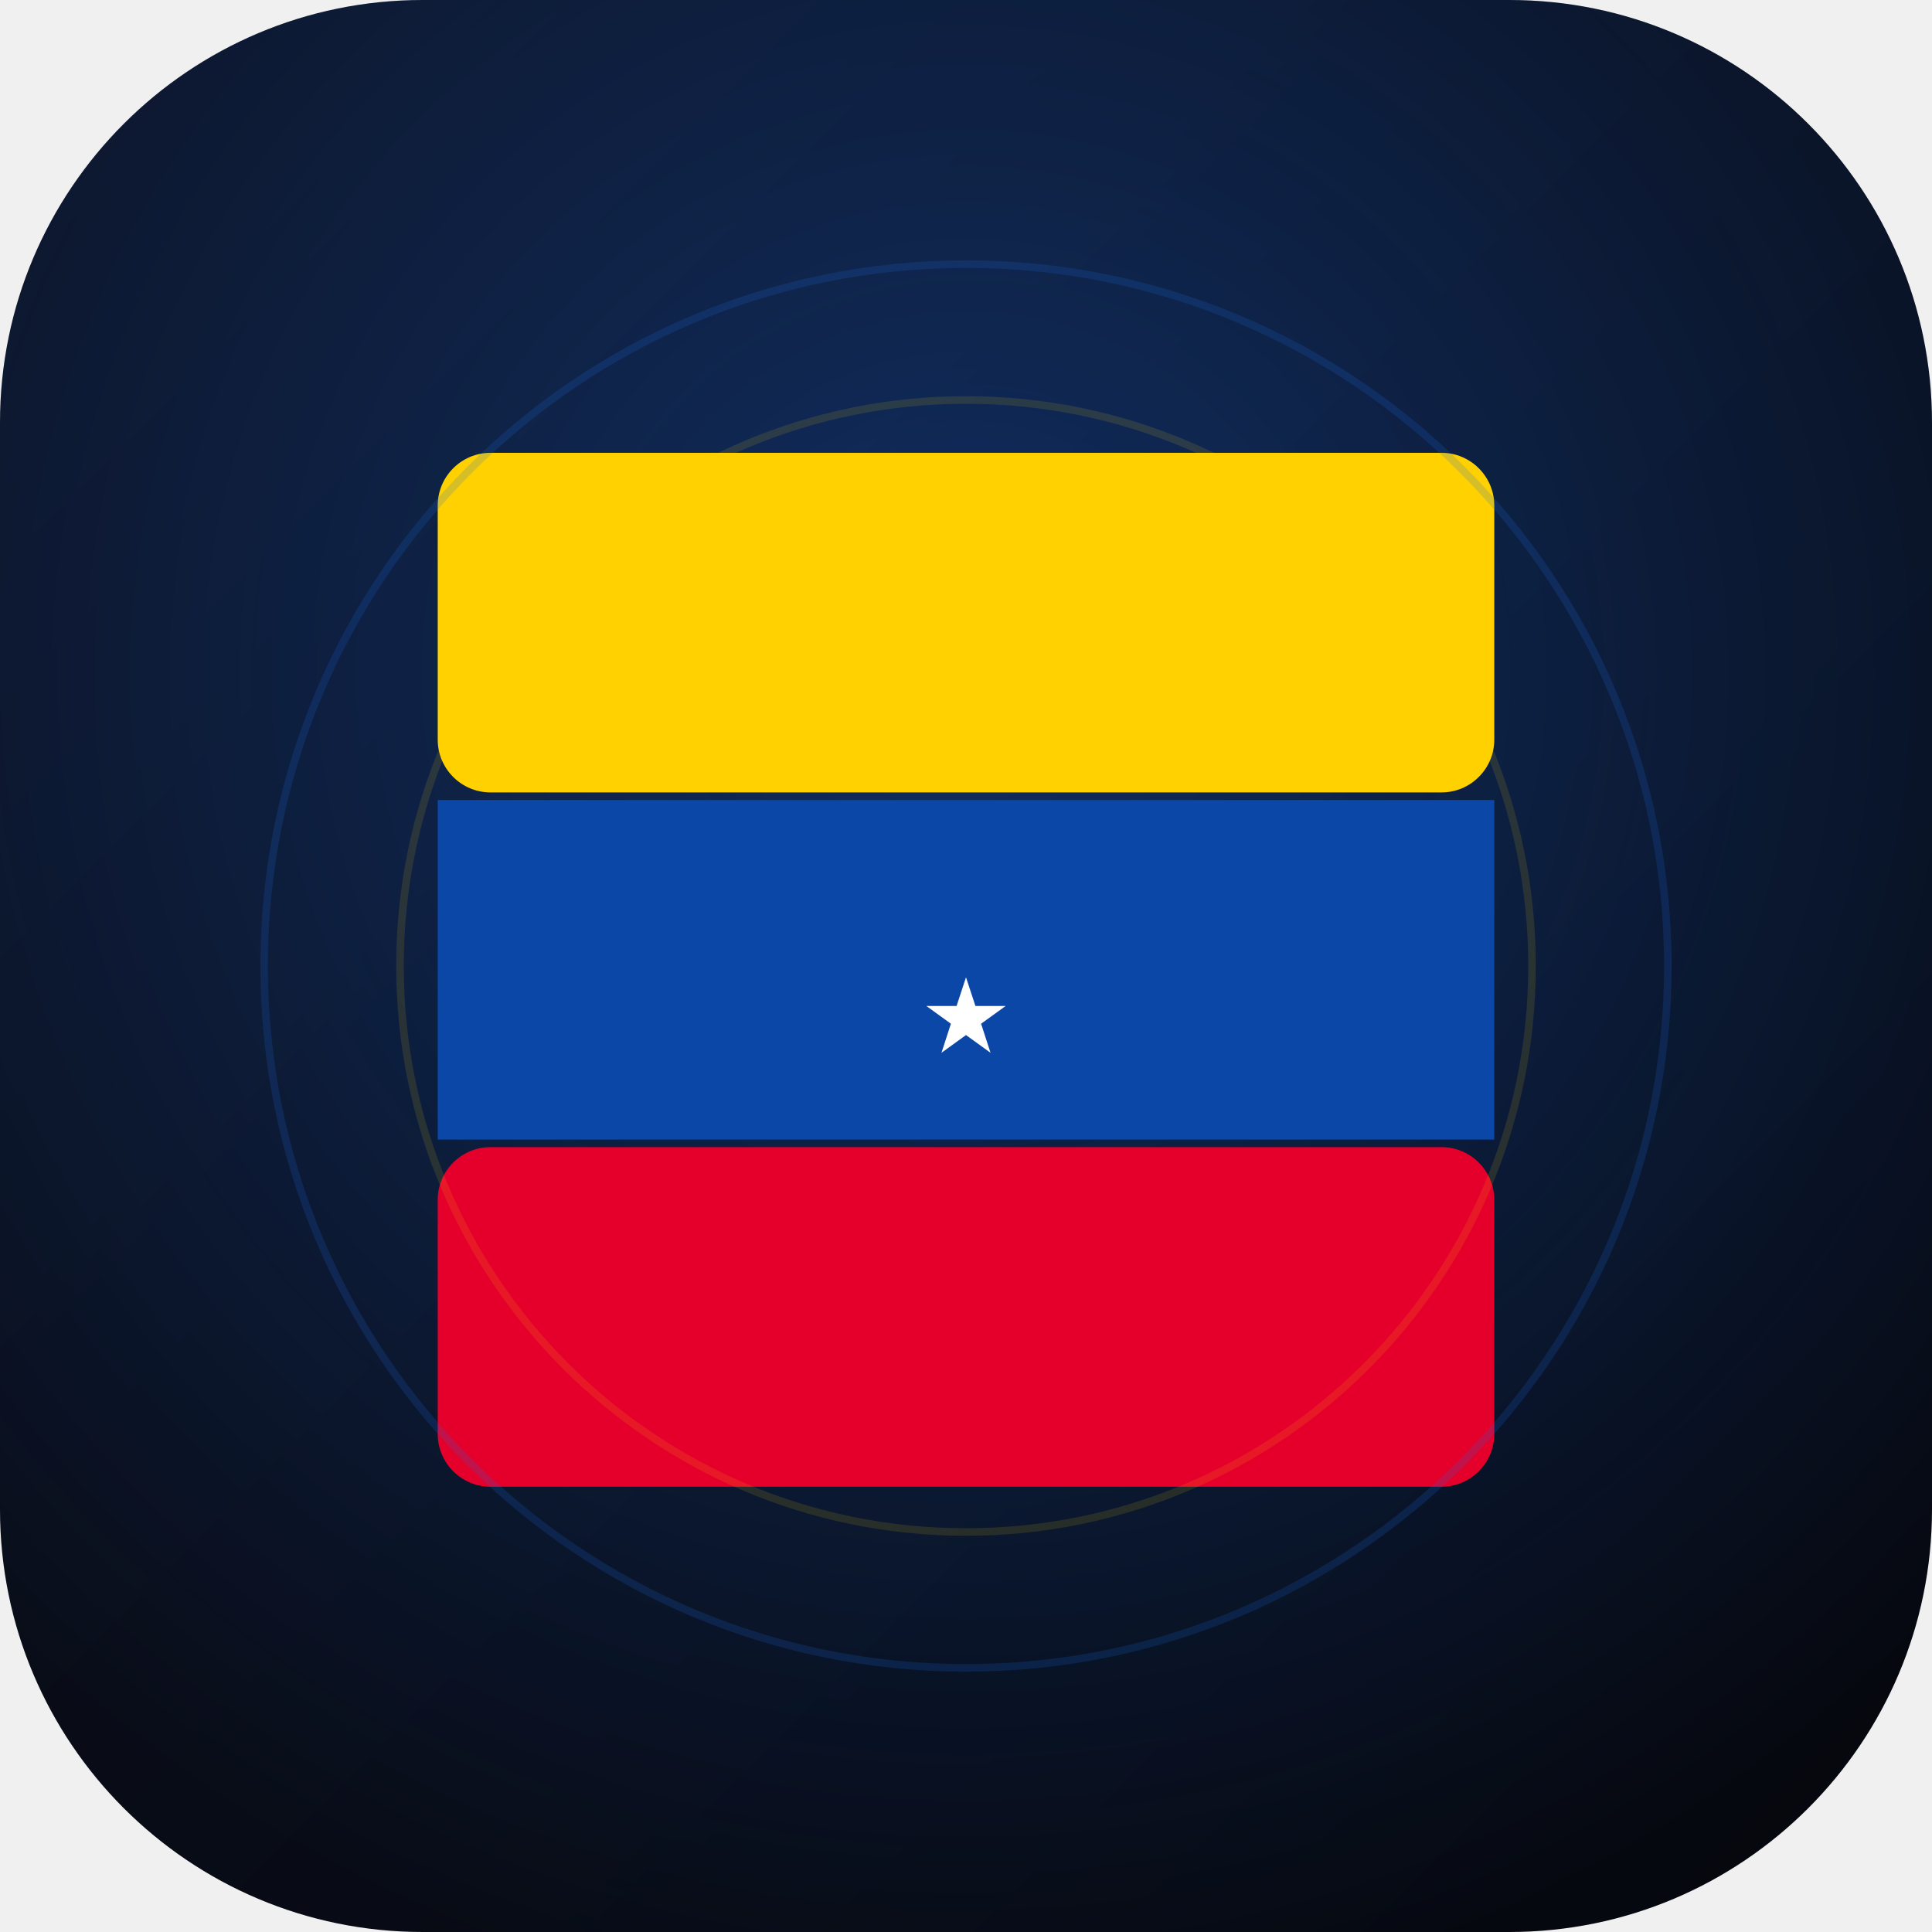
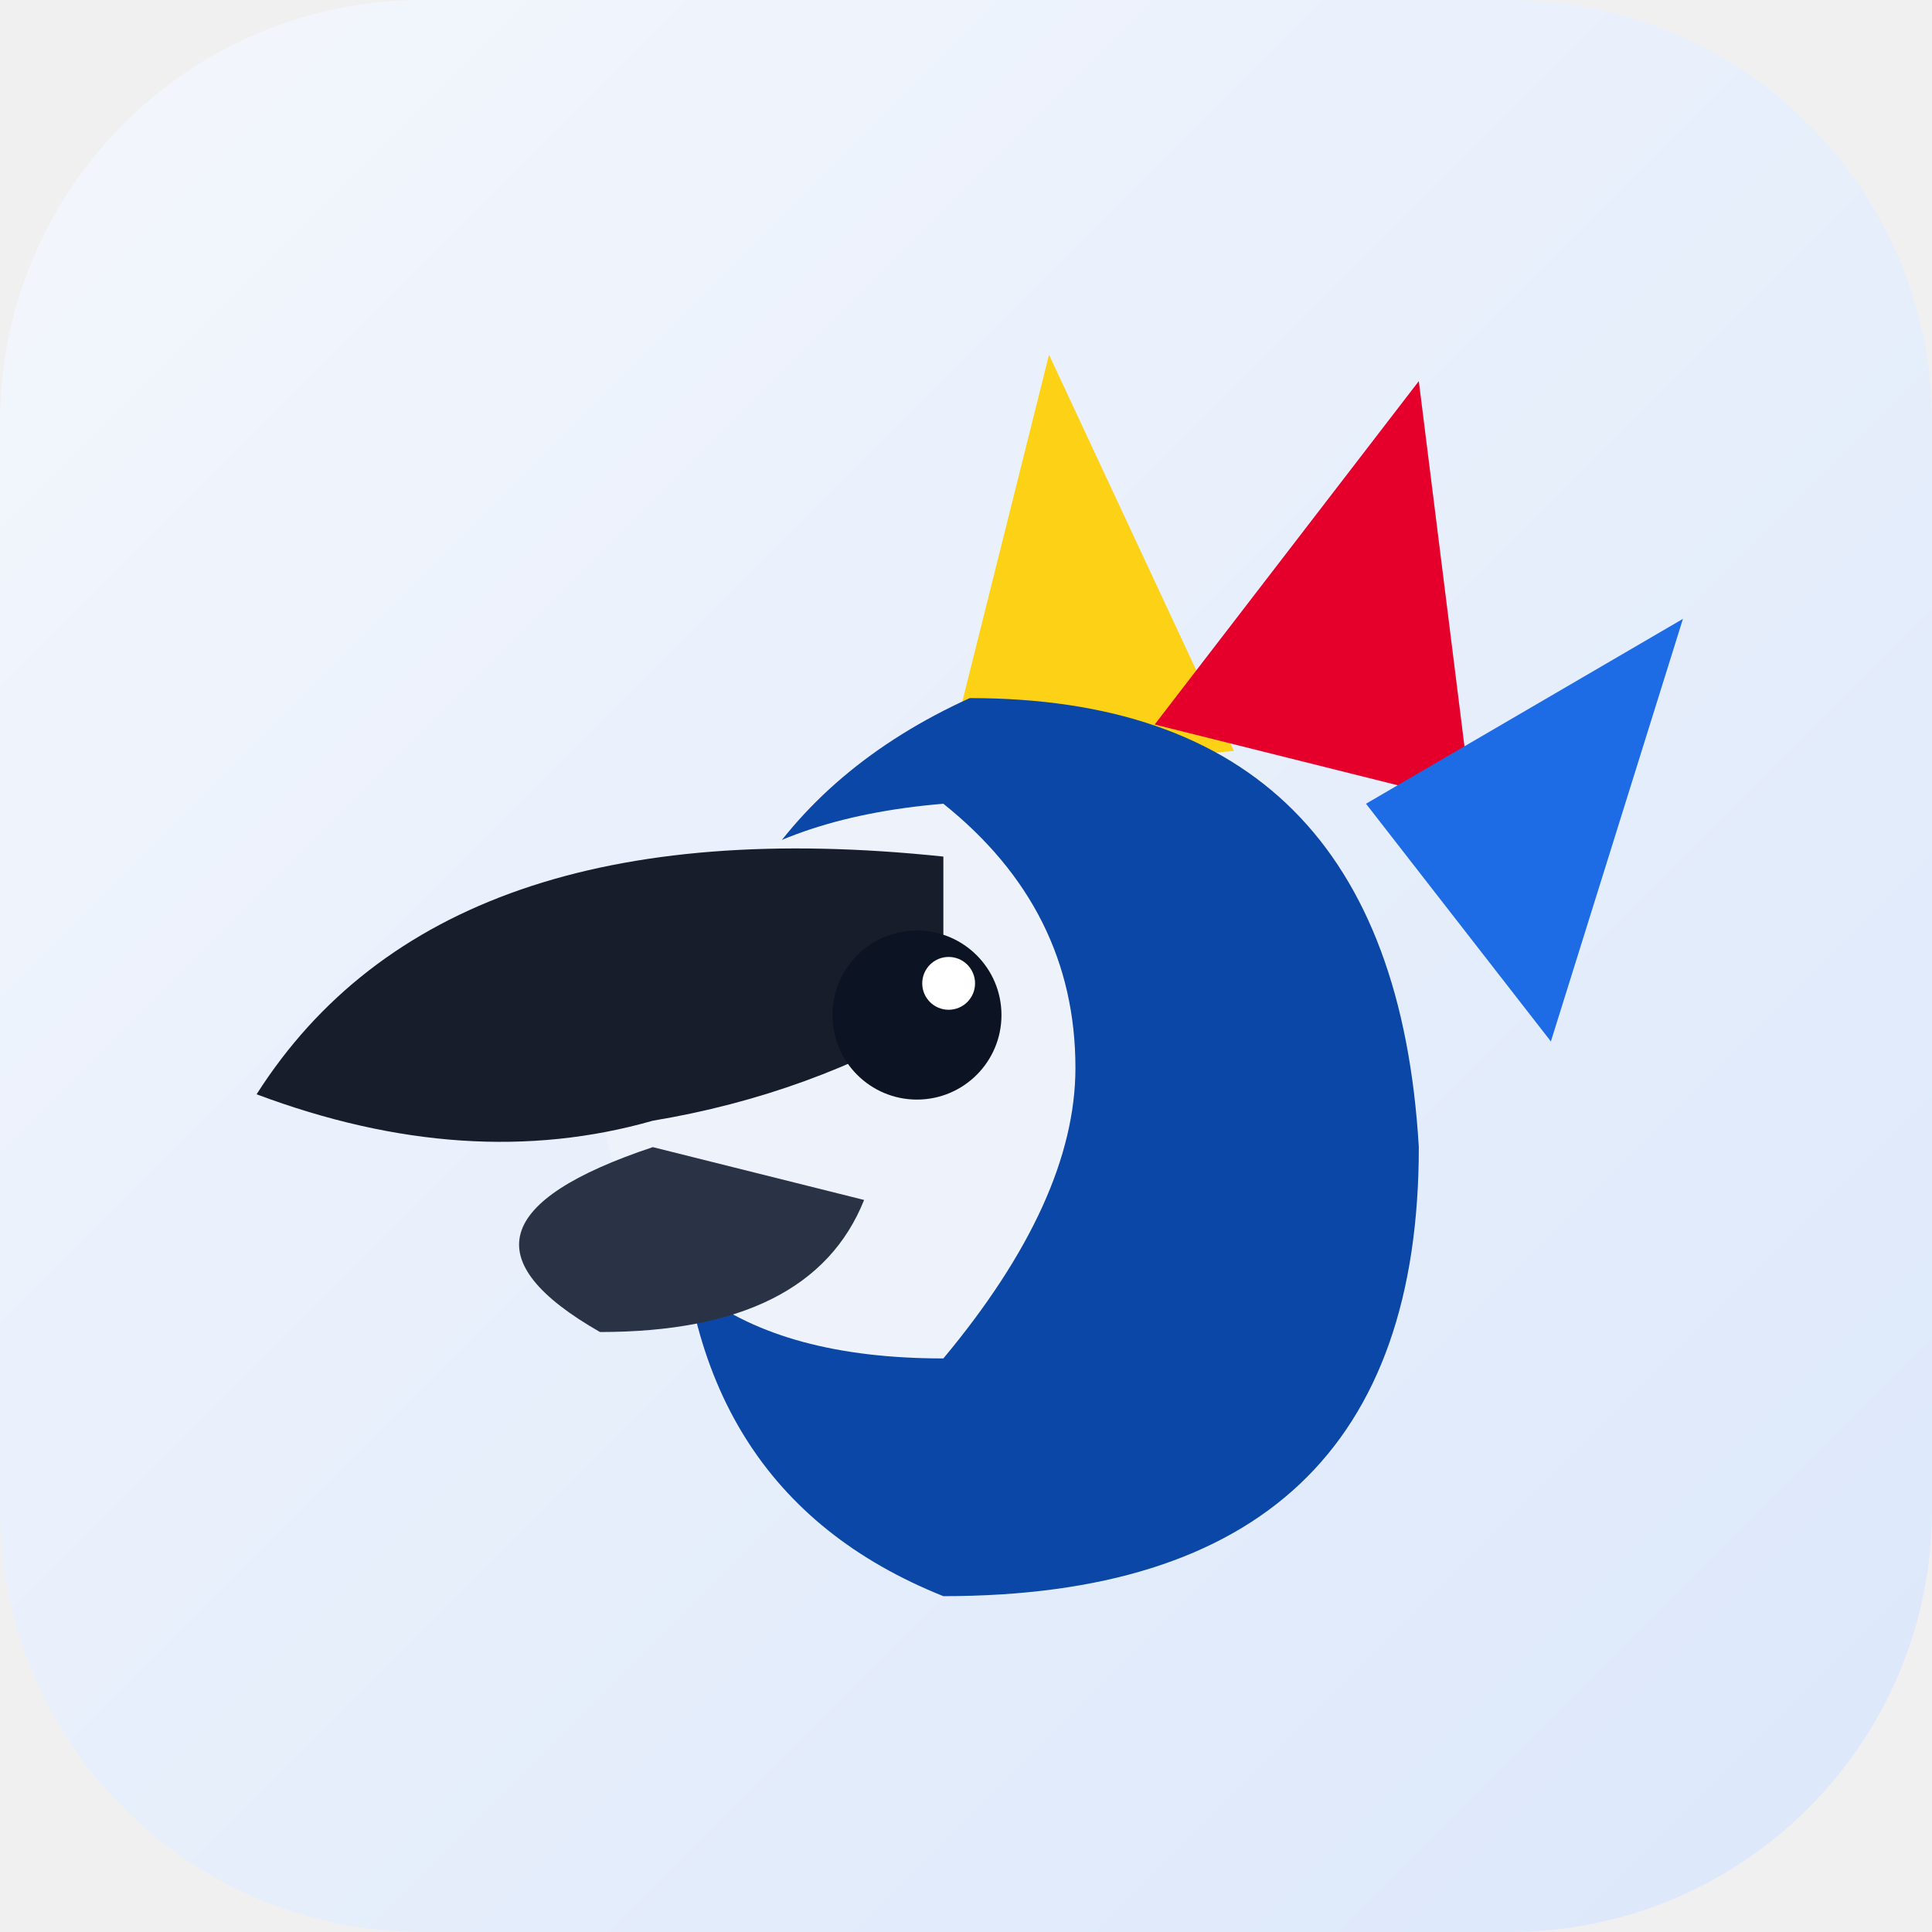
<svg xmlns="http://www.w3.org/2000/svg" width="512" height="512" viewBox="0 0 512 512">
  <defs>
    <linearGradient id="bg" x1="0" y1="0" x2="1" y2="1">
-       <stop offset="0" stop-color="#0c1120" />
-       <stop offset="1" stop-color="#05070d" />
+       <stop offset="0" stop-color="#f4f7fc" />
+       <stop offset="1" stop-color="#dbe7fb" />
    </linearGradient>
-     <radialGradient id="glow" cx="0.5" cy="0.35" r="0.7">
-       <stop offset="0" stop-color="#1E6BE6" stop-opacity="0.35" />
-       <stop offset="1" stop-color="#1E6BE6" stop-opacity="0" />
-     </radialGradient>
  </defs>
  <rect width="512" height="512" rx="112" fill="url(#bg)" />
-   <rect width="512" height="512" rx="112" fill="url(#glow)" />
-   <g transform="translate(116,120)">
-     <rect width="280" height="90" y="0" rx="14" fill="#FFD100" />
-     <rect width="280" height="90" y="92" rx="0" fill="#0A47A6" />
-     <rect width="280" height="90" y="184" rx="14" fill="#E4002B" />
-     <g fill="#ffffff" transform="translate(140,150)">
-       <g id="s">
-         <polygon points="0,-11 2.5,-3.4 10.5,-3.4 4,1.3 6.5,9 0,4.3 -6.5,9 -4,1.3 -10.5,-3.4 -2.5,-3.4" />
-       </g>
-     </g>
+   <g transform="translate(40,80) scale(7)">
+     <polygon points="30,18 34,2 41,17" fill="#FCD116" />
+     <polygon points="38,16 48,3 50,19" fill="#E4002B" />
+     <polygon points="46,19 58,12 53,28" fill="#1E6BE6" />
+     <path d="M31,15 Q47,15 48,32 Q48,49 30,49 Q20,45 20,33 Q20,20 31,15 Z" fill="#0A47A6" />
+     <path d="M30,19 Q18,20 17,30 Q18,40 30,40 Q35,34 35,29 Q35,23 30,19 Z" fill="#EEF3FB" />
+     <path d="M30,21 Q11,19 4,30 Q12,33 19,31 Q25,30 30,27 Z" fill="#171D2B" />
+     <path d="M19,32 Q10,35 17,39 Q25,39 27,34 Z" fill="#2A3346" />
+     <circle cx="29" cy="27" r="3.2" fill="#0C1322" />
+     <circle cx="30.2" cy="25.8" r="1" fill="#fff" />
  </g>
-   <circle cx="256" cy="256" r="186" fill="none" stroke="#1E6BE6" stroke-opacity="0.18" stroke-width="2" />
-   <circle cx="256" cy="256" r="150" fill="none" stroke="#FFD100" stroke-opacity="0.12" stroke-width="2" />
</svg>
